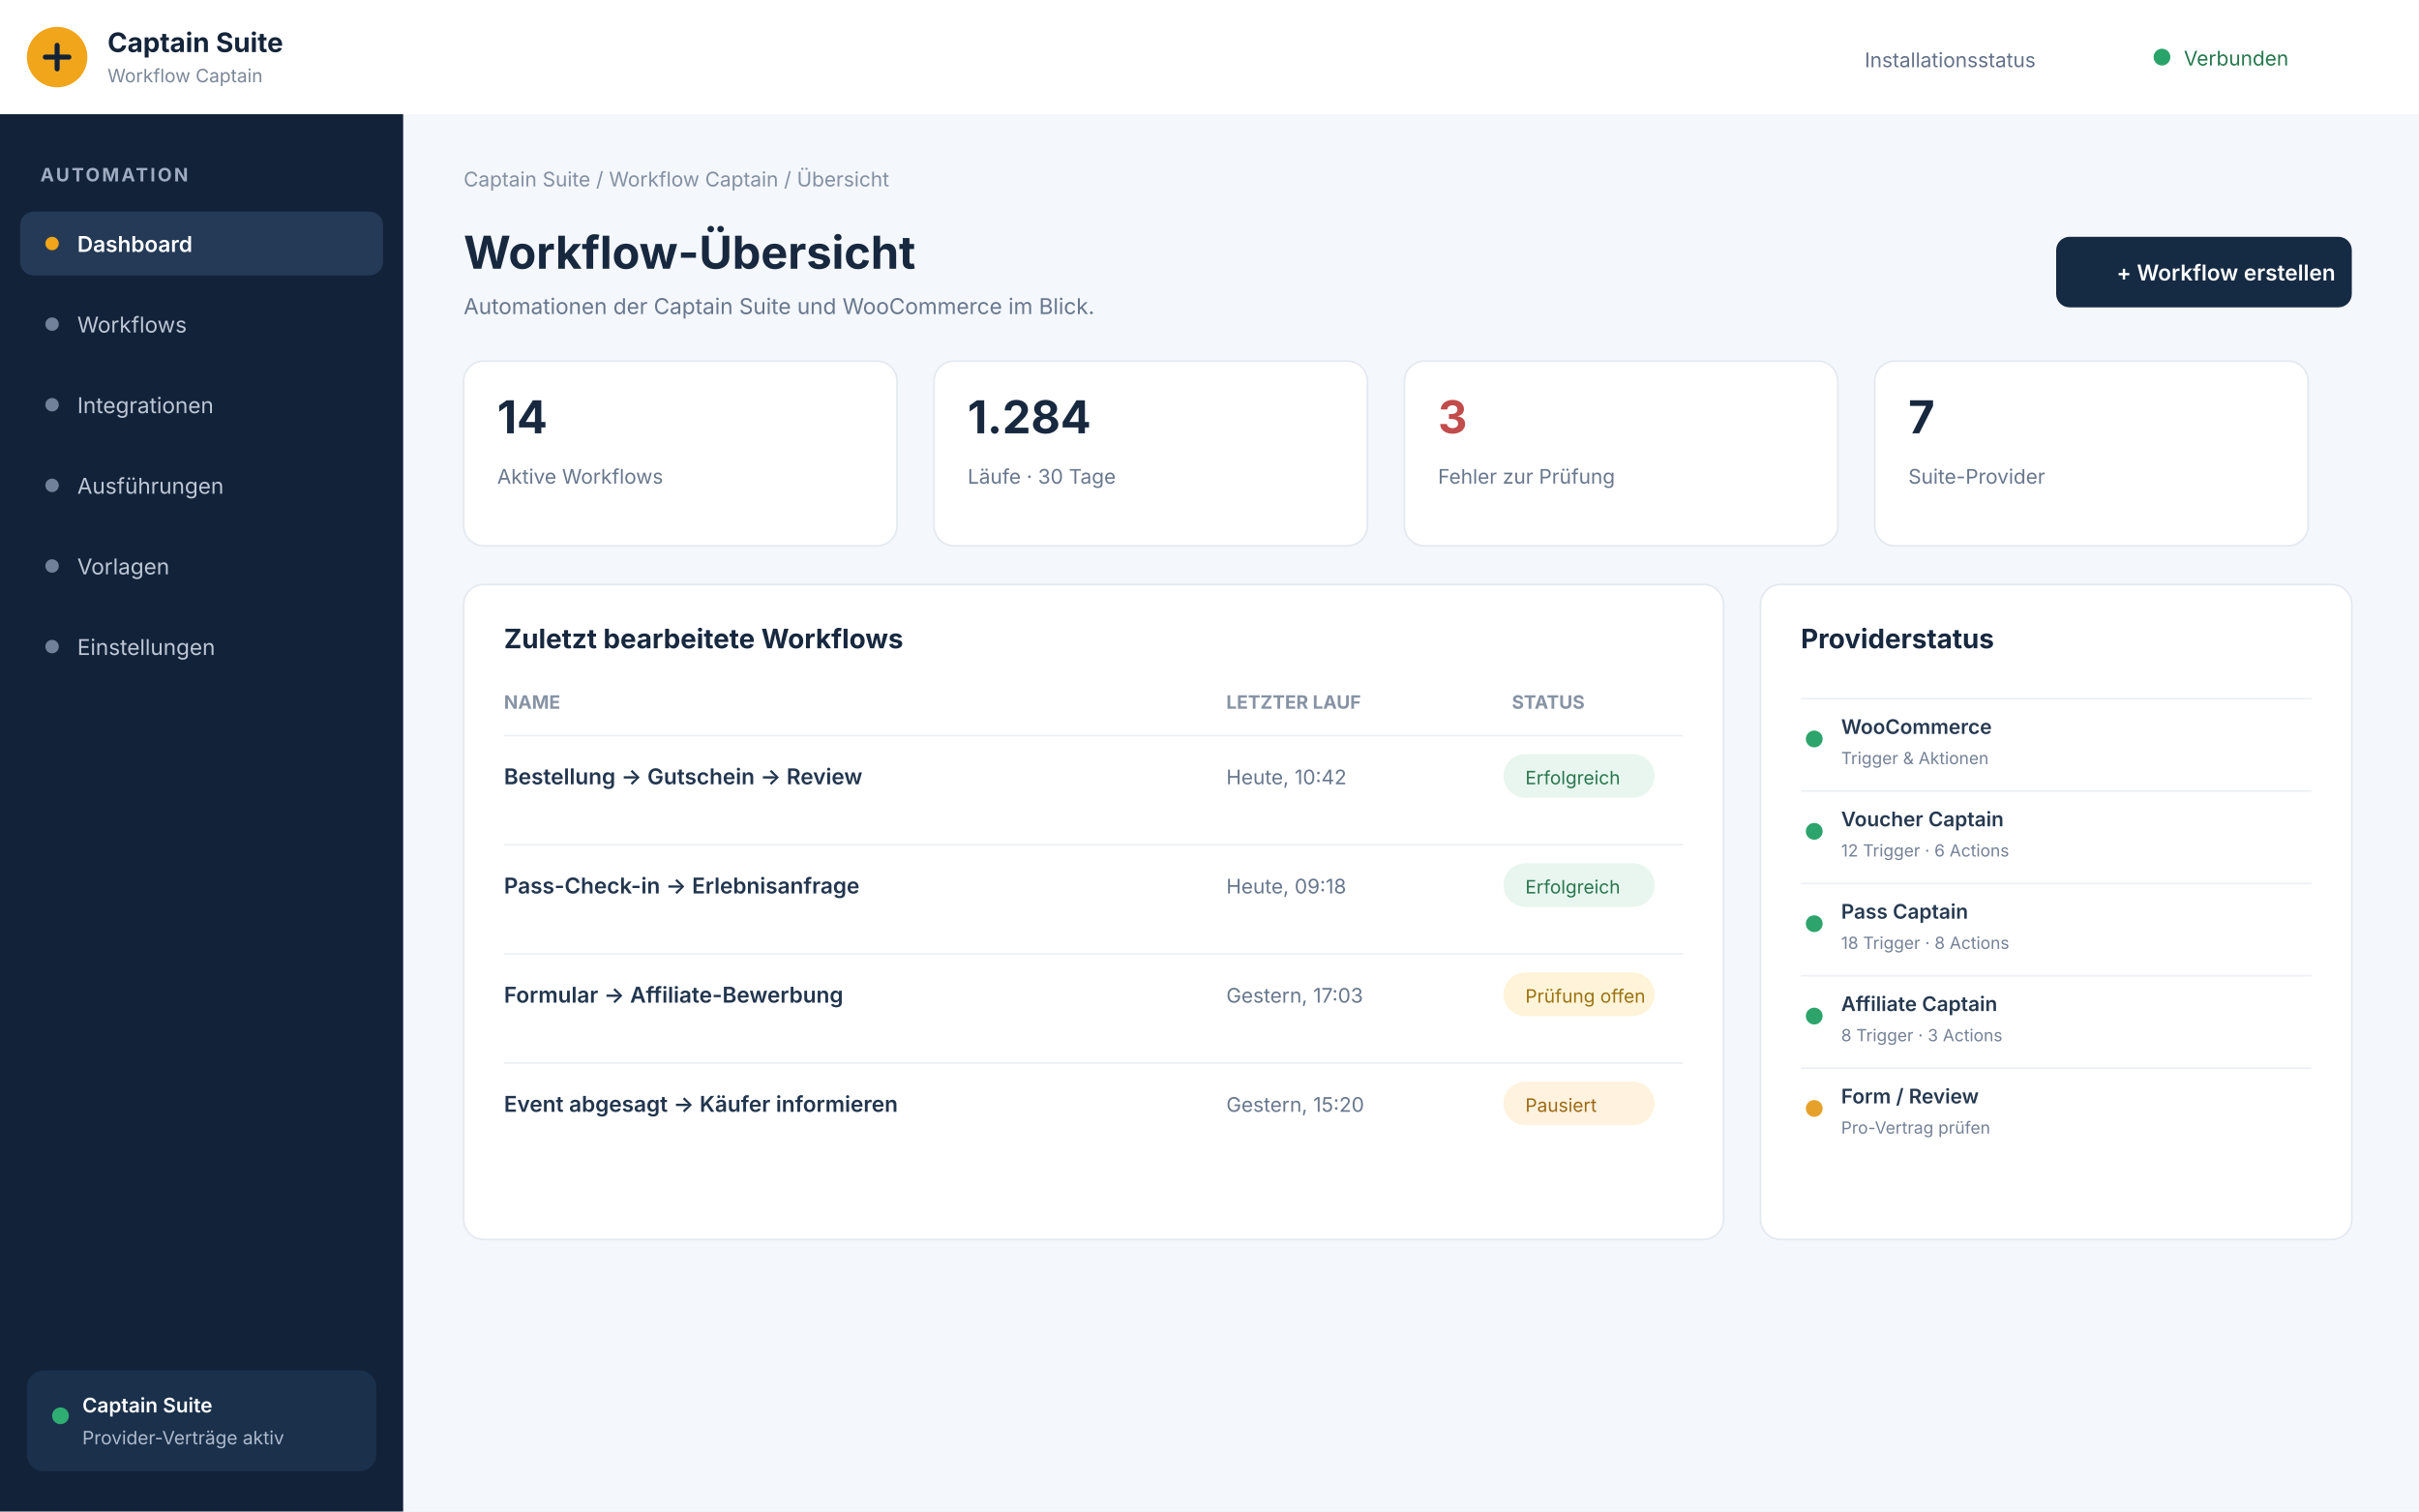
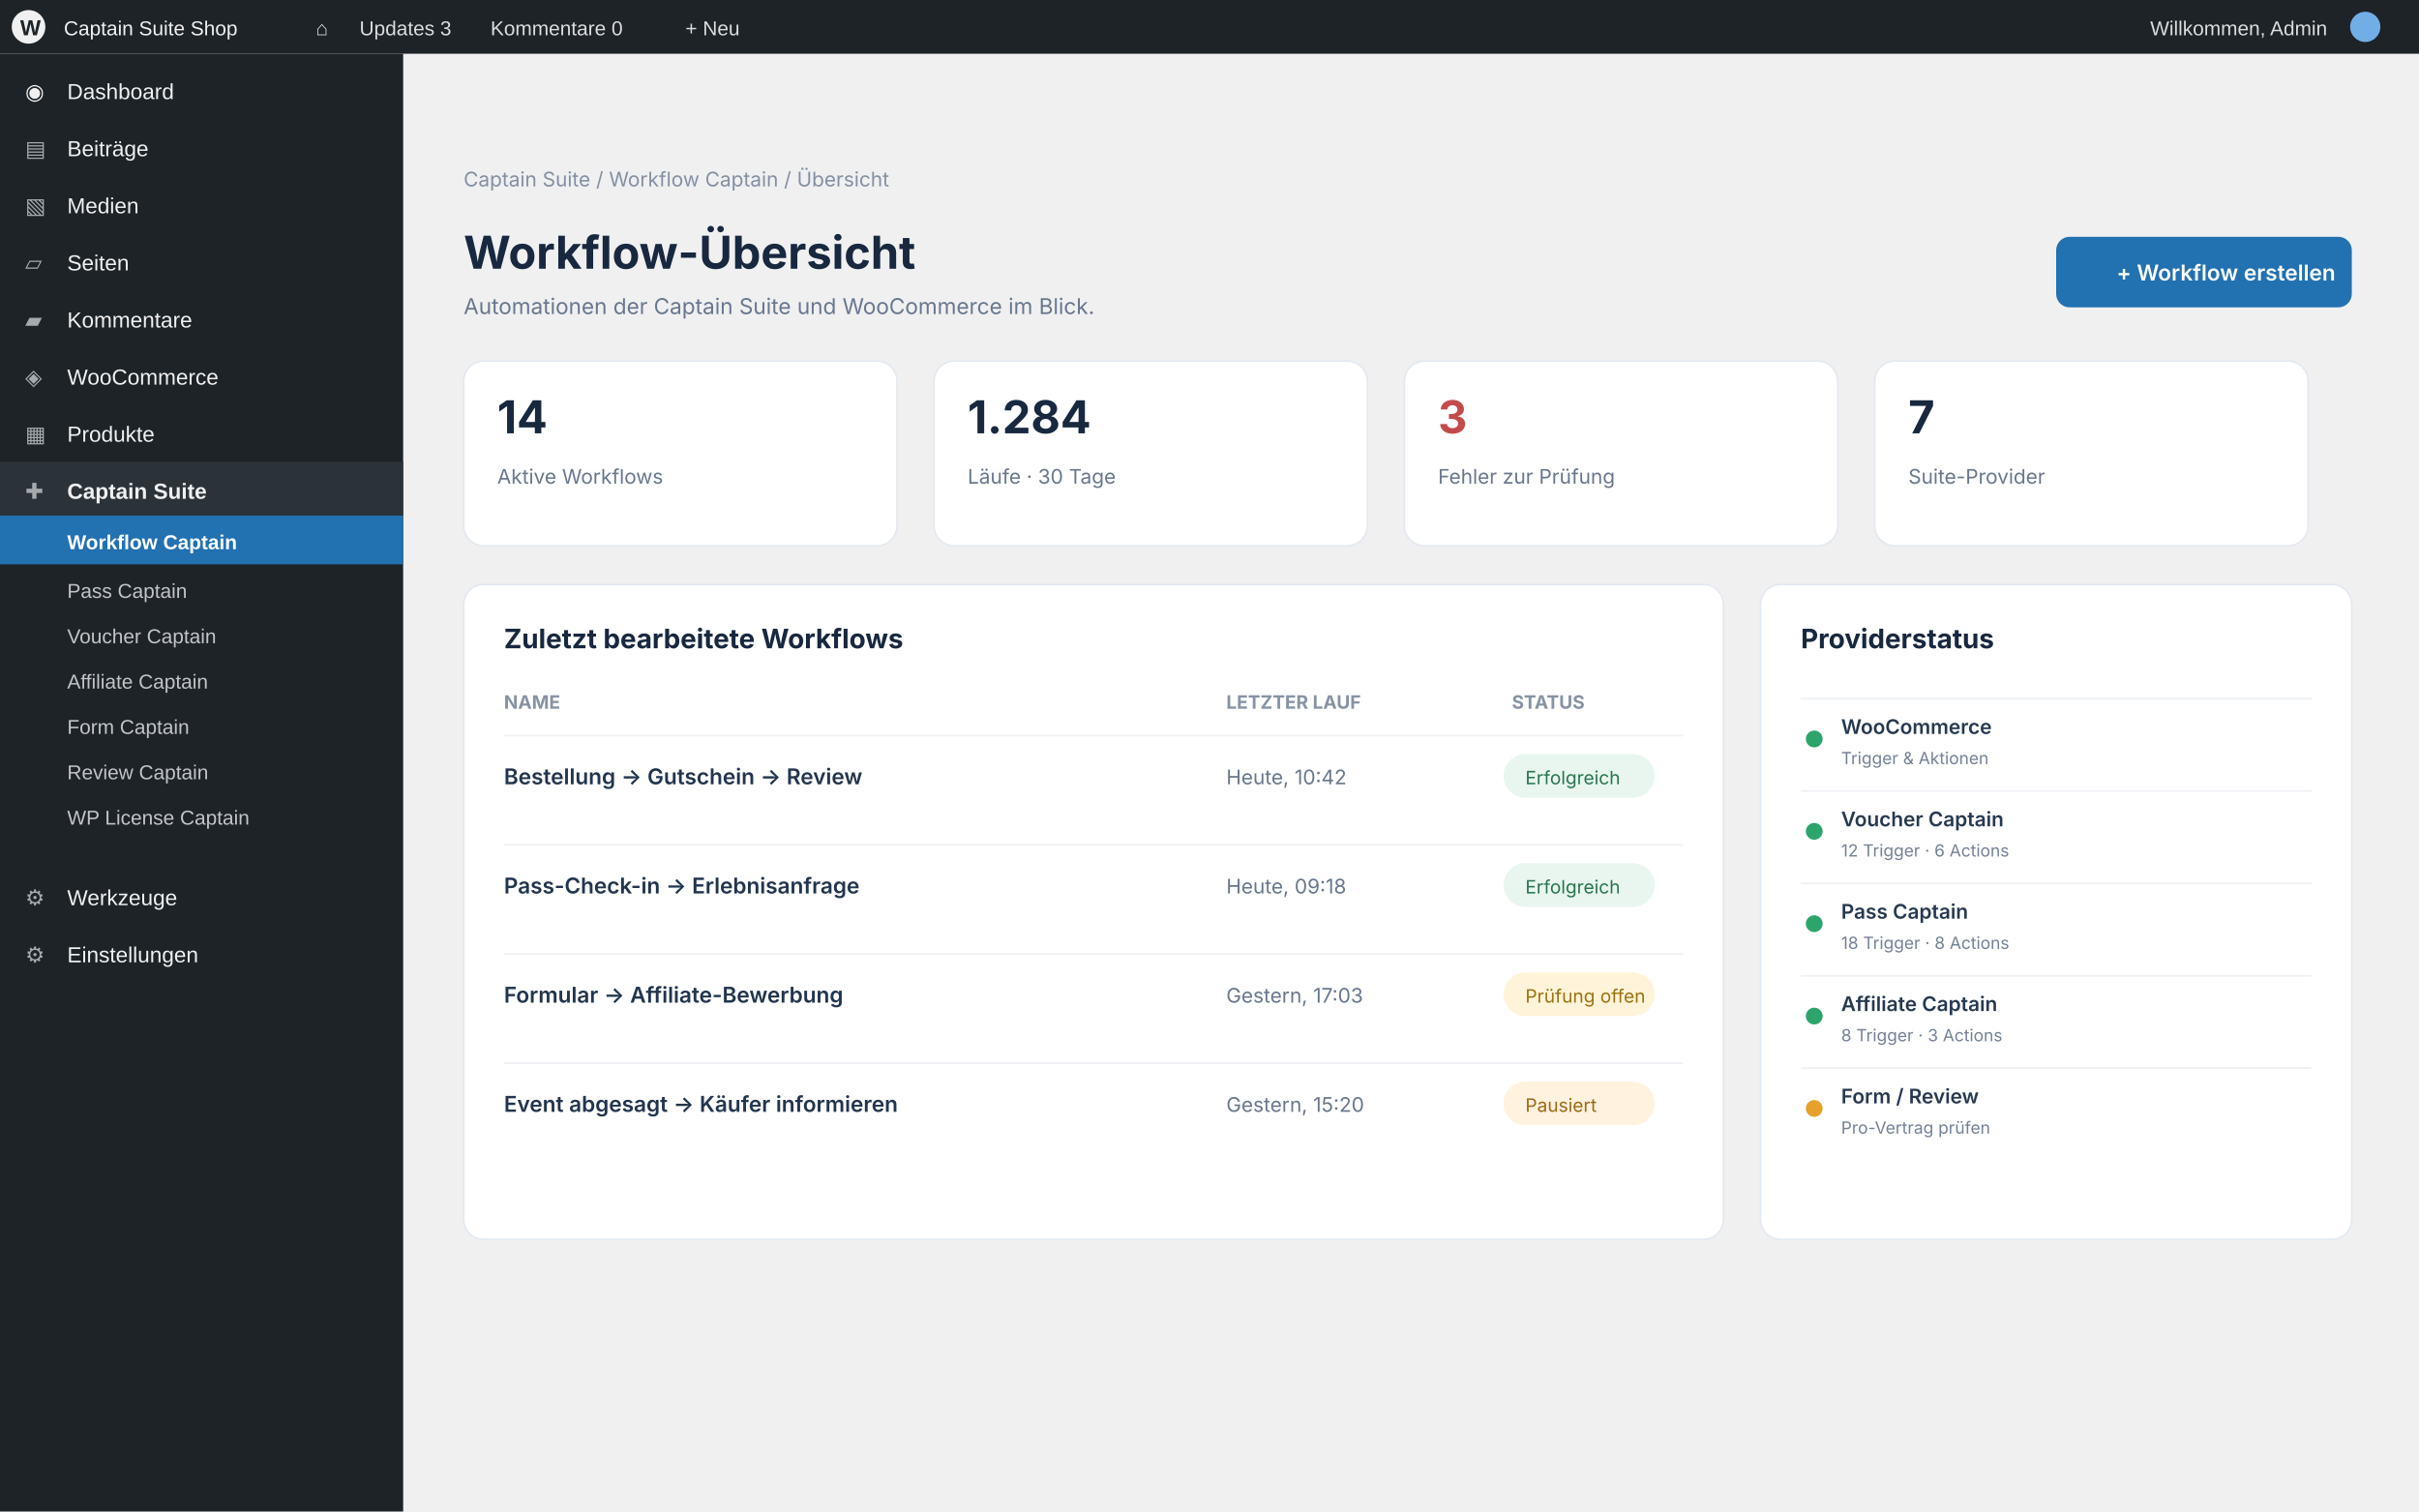
<svg xmlns="http://www.w3.org/2000/svg" width="1440" height="900" viewBox="0 0 1440 900">
-   <rect width="1440" height="900" fill="#f4f7fb" />
-   <rect width="1440" height="68" fill="#ffffff" />
-   <circle cx="34" cy="34" r="18" fill="#f0a51a" />
-   <path d="M27 34h14M34 27v14" stroke="#122239" stroke-width="3" stroke-linecap="round" />
-   <text x="64" y="31" font-family="Inter,Arial,sans-serif" font-size="16" font-weight="700" fill="#14243a">Captain Suite</text>
-   <text x="64" y="49" font-family="Inter,Arial,sans-serif" font-size="11" fill="#7b8798">Workflow Captain</text>
-   <text x="1110" y="40" font-family="Inter,Arial,sans-serif" font-size="12" fill="#637188">Installationsstatus</text>
-   <circle cx="1287" cy="34" r="5" fill="#29a36a" />
-   <text x="1300" y="39" font-family="Inter,Arial,sans-serif" font-size="12" fill="#24784f">Verbunden</text>
-   <rect x="0" y="68" width="240" height="832" fill="#122239" />
-   <text x="24" y="108" font-family="Inter,Arial,sans-serif" font-size="11" font-weight="700" letter-spacing="1.3" fill="#9eabc0">AUTOMATION</text>
-   <rect x="12" y="126" width="216" height="38" rx="8" fill="#243a56" />
-   <circle cx="31" cy="145" r="4" fill="#f0a51a" />
-   <text x="46" y="150" font-family="Inter,Arial,sans-serif" font-size="13" font-weight="600" fill="#ffffff">Dashboard</text>
-   <rect x="12" y="174" width="216" height="38" rx="8" fill="transparent" />
-   <circle cx="31" cy="193" r="4" fill="#718199" />
-   <text x="46" y="198" font-family="Inter,Arial,sans-serif" font-size="13" font-weight="400" fill="#bdc7d6">Workflows</text>
-   <rect x="12" y="222" width="216" height="38" rx="8" fill="transparent" />
-   <circle cx="31" cy="241" r="4" fill="#718199" />
-   <text x="46" y="246" font-family="Inter,Arial,sans-serif" font-size="13" font-weight="400" fill="#bdc7d6">Integrationen</text>
-   <rect x="12" y="270" width="216" height="38" rx="8" fill="transparent" />
-   <circle cx="31" cy="289" r="4" fill="#718199" />
-   <text x="46" y="294" font-family="Inter,Arial,sans-serif" font-size="13" font-weight="400" fill="#bdc7d6">Ausführungen</text>
-   <rect x="12" y="318" width="216" height="38" rx="8" fill="transparent" />
-   <circle cx="31" cy="337" r="4" fill="#718199" />
-   <text x="46" y="342" font-family="Inter,Arial,sans-serif" font-size="13" font-weight="400" fill="#bdc7d6">Vorlagen</text>
-   <rect x="12" y="366" width="216" height="38" rx="8" fill="transparent" />
-   <circle cx="31" cy="385" r="4" fill="#718199" />
-   <text x="46" y="390" font-family="Inter,Arial,sans-serif" font-size="13" font-weight="400" fill="#bdc7d6">Einstellungen</text>
-   <rect x="16" y="816" width="208" height="60" rx="10" fill="#1a304b" />
-   <circle cx="36" cy="843" r="5" fill="#30ad73" />
-   <text x="49" y="841" font-family="Inter,Arial,sans-serif" font-size="12" font-weight="600" fill="#ffffff">Captain Suite</text>
-   <text x="49" y="860" font-family="Inter,Arial,sans-serif" font-size="11" fill="#aebacd">Provider-Verträge aktiv</text>
+   <rect width="1440" height="900" fill="#f0f0f1" />
+   <rect width="1440" height="32" fill="#1d2327" />
+   <circle cx="17" cy="16" r="10" fill="#f0f0f1" />
+   <text x="12" y="21" font-family="-apple-system,BlinkMacSystemFont,Arial,sans-serif" font-size="13" font-weight="700" fill="#1d2327">W</text>
+   <text x="38" y="21" font-family="-apple-system,BlinkMacSystemFont,Arial,sans-serif" font-size="12" fill="#f0f0f1">Captain Suite Shop</text>
+   <text x="188" y="21" font-family="-apple-system,BlinkMacSystemFont,Arial,sans-serif" font-size="12" fill="#dcdcde">⌂</text>
+   <text x="214" y="21" font-family="-apple-system,BlinkMacSystemFont,Arial,sans-serif" font-size="12" fill="#dcdcde">Updates 3</text>
+   <text x="292" y="21" font-family="-apple-system,BlinkMacSystemFont,Arial,sans-serif" font-size="12" fill="#dcdcde">Kommentare 0</text>
+   <text x="408" y="21" font-family="-apple-system,BlinkMacSystemFont,Arial,sans-serif" font-size="12" fill="#dcdcde">+ Neu</text>
+   <text x="1280" y="21" font-family="-apple-system,BlinkMacSystemFont,Arial,sans-serif" font-size="12" fill="#dcdcde">Willkommen, Admin</text>
+   <circle cx="1408" cy="16" r="9" fill="#72aee6" />
+   <rect x="0" y="32" width="240" height="868" fill="#1d2327" />
+   <rect x="0" y="39" width="240" height="30" fill="transparent" />
+   <text x="15" y="59" font-family="-apple-system,BlinkMacSystemFont,Arial,sans-serif" font-size="13" fill="#f0f0f1">◉</text>
+   <text x="40" y="59" font-family="-apple-system,BlinkMacSystemFont,Arial,sans-serif" font-size="13" fill="#f0f0f1">Dashboard</text>
+   <text x="15" y="93" font-family="-apple-system,BlinkMacSystemFont,Arial,sans-serif" font-size="13" fill="#a7aaad">▤</text>
+   <text x="40" y="93" font-family="-apple-system,BlinkMacSystemFont,Arial,sans-serif" font-size="13" fill="#f0f0f1">Beiträge</text>
+   <text x="15" y="127" font-family="-apple-system,BlinkMacSystemFont,Arial,sans-serif" font-size="13" fill="#a7aaad">▧</text>
+   <text x="40" y="127" font-family="-apple-system,BlinkMacSystemFont,Arial,sans-serif" font-size="13" fill="#f0f0f1">Medien</text>
+   <text x="15" y="161" font-family="-apple-system,BlinkMacSystemFont,Arial,sans-serif" font-size="13" fill="#a7aaad">▱</text>
+   <text x="40" y="161" font-family="-apple-system,BlinkMacSystemFont,Arial,sans-serif" font-size="13" fill="#f0f0f1">Seiten</text>
+   <text x="15" y="195" font-family="-apple-system,BlinkMacSystemFont,Arial,sans-serif" font-size="13" fill="#a7aaad">▰</text>
+   <text x="40" y="195" font-family="-apple-system,BlinkMacSystemFont,Arial,sans-serif" font-size="13" fill="#f0f0f1">Kommentare</text>
+   <text x="15" y="229" font-family="-apple-system,BlinkMacSystemFont,Arial,sans-serif" font-size="13" fill="#a7aaad">◈</text>
+   <text x="40" y="229" font-family="-apple-system,BlinkMacSystemFont,Arial,sans-serif" font-size="13" fill="#f0f0f1">WooCommerce</text>
+   <text x="15" y="263" font-family="-apple-system,BlinkMacSystemFont,Arial,sans-serif" font-size="13" fill="#a7aaad">▦</text>
+   <text x="40" y="263" font-family="-apple-system,BlinkMacSystemFont,Arial,sans-serif" font-size="13" fill="#f0f0f1">Produkte</text>
+   <rect x="0" y="275" width="240" height="32" fill="#2c3338" />
+   <text x="15" y="297" font-family="-apple-system,BlinkMacSystemFont,Arial,sans-serif" font-size="13" fill="#a7aaad">✚</text>
+   <text x="40" y="297" font-family="-apple-system,BlinkMacSystemFont,Arial,sans-serif" font-size="13" font-weight="600" fill="#f0f0f1">Captain Suite</text>
+   <rect x="0" y="307" width="240" height="29" fill="#2271b1" />
+   <text x="40" y="327" font-family="-apple-system,BlinkMacSystemFont,Arial,sans-serif" font-size="12" font-weight="600" fill="#ffffff">Workflow Captain</text>
+   <text x="40" y="356" font-family="-apple-system,BlinkMacSystemFont,Arial,sans-serif" font-size="12" fill="#c3c4c7">Pass Captain</text>
+   <text x="40" y="383" font-family="-apple-system,BlinkMacSystemFont,Arial,sans-serif" font-size="12" fill="#c3c4c7">Voucher Captain</text>
+   <text x="40" y="410" font-family="-apple-system,BlinkMacSystemFont,Arial,sans-serif" font-size="12" fill="#c3c4c7">Affiliate Captain</text>
+   <text x="40" y="437" font-family="-apple-system,BlinkMacSystemFont,Arial,sans-serif" font-size="12" fill="#c3c4c7">Form Captain</text>
+   <text x="40" y="464" font-family="-apple-system,BlinkMacSystemFont,Arial,sans-serif" font-size="12" fill="#c3c4c7">Review Captain</text>
+   <text x="40" y="491" font-family="-apple-system,BlinkMacSystemFont,Arial,sans-serif" font-size="12" fill="#c3c4c7">WP License Captain</text>
+   <text x="15" y="539" font-family="-apple-system,BlinkMacSystemFont,Arial,sans-serif" font-size="13" fill="#a7aaad">⚙</text>
+   <text x="40" y="539" font-family="-apple-system,BlinkMacSystemFont,Arial,sans-serif" font-size="13" fill="#f0f0f1">Werkzeuge</text>
+   <text x="15" y="573" font-family="-apple-system,BlinkMacSystemFont,Arial,sans-serif" font-size="13" fill="#a7aaad">⚙</text>
+   <text x="40" y="573" font-family="-apple-system,BlinkMacSystemFont,Arial,sans-serif" font-size="13" fill="#f0f0f1">Einstellungen</text>
  <text x="276" y="111" font-family="Inter,Arial,sans-serif" font-size="12" fill="#8390a2">Captain Suite / Workflow Captain / Übersicht</text>
  <text x="276" y="160" font-family="Inter,Arial,sans-serif" font-size="27" font-weight="700" fill="#17283f">Workflow-Übersicht</text>
  <text x="276" y="187" font-family="Inter,Arial,sans-serif" font-size="13" fill="#68778d">Automationen der Captain Suite und WooCommerce im Blick.</text>
-   <rect x="1224" y="141" width="176" height="42" rx="8" fill="#152a43" />
+   <rect x="1224" y="141" width="176" height="42" rx="8" fill="#2271b1" />
  <text x="1260" y="167" font-family="Inter,Arial,sans-serif" font-size="13" font-weight="600" fill="#fff">+ Workflow erstellen</text>
  <rect x="276" y="215" width="258" height="110" rx="12" fill="#ffffff" stroke="#e3e9f0" />
  <text x="296" y="258" font-family="Inter,Arial,sans-serif" font-size="27" font-weight="700" fill="#17283f">14</text>
  <text x="296" y="288" font-family="Inter,Arial,sans-serif" font-size="12" fill="#68778d">Aktive Workflows</text>
  <rect x="556" y="215" width="258" height="110" rx="12" fill="#ffffff" stroke="#e3e9f0" />
  <text x="576" y="258" font-family="Inter,Arial,sans-serif" font-size="27" font-weight="700" fill="#17283f">1.284</text>
  <text x="576" y="288" font-family="Inter,Arial,sans-serif" font-size="12" fill="#68778d">Läufe · 30 Tage</text>
  <rect x="836" y="215" width="258" height="110" rx="12" fill="#ffffff" stroke="#e3e9f0" />
  <text x="856" y="258" font-family="Inter,Arial,sans-serif" font-size="27" font-weight="700" fill="#c24b4b">3</text>
  <text x="856" y="288" font-family="Inter,Arial,sans-serif" font-size="12" fill="#68778d">Fehler zur Prüfung</text>
  <rect x="1116" y="215" width="258" height="110" rx="12" fill="#ffffff" stroke="#e3e9f0" />
  <text x="1136" y="258" font-family="Inter,Arial,sans-serif" font-size="27" font-weight="700" fill="#17283f">7</text>
  <text x="1136" y="288" font-family="Inter,Arial,sans-serif" font-size="12" fill="#68778d">Suite-Provider</text>
  <rect x="276" y="348" width="750" height="390" rx="12" fill="#fff" stroke="#e3e9f0" />
  <text x="300" y="386" font-family="Inter,Arial,sans-serif" font-size="16" font-weight="700" fill="#17283f">Zuletzt bearbeitete Workflows</text>
  <text x="300" y="422" font-family="Inter,Arial,sans-serif" font-size="11" font-weight="700" fill="#8793a4">NAME</text>
  <text x="730" y="422" font-family="Inter,Arial,sans-serif" font-size="11" font-weight="700" fill="#8793a4">LETZTER LAUF</text>
  <text x="900" y="422" font-family="Inter,Arial,sans-serif" font-size="11" font-weight="700" fill="#8793a4">STATUS</text>
  <line x1="300" y1="438" x2="1002" y2="438" stroke="#edf0f4" />
  <text x="300" y="467" font-family="Inter,Arial,sans-serif" font-size="13" font-weight="600" fill="#22354e">Bestellung → Gutschein → Review</text>
  <text x="730" y="467" font-family="Inter,Arial,sans-serif" font-size="12" fill="#68778d">Heute, 10:42</text>
  <rect x="895" y="449" width="90" height="26" rx="13" fill="#e8f6ef" />
  <text x="908" y="467" font-family="Inter,Arial,sans-serif" font-size="11" fill="#28764e">Erfolgreich</text>
  <line x1="300" y1="503" x2="1002" y2="503" stroke="#edf0f4" />
  <text x="300" y="532" font-family="Inter,Arial,sans-serif" font-size="13" font-weight="600" fill="#22354e">Pass-Check-in → Erlebnisanfrage</text>
  <text x="730" y="532" font-family="Inter,Arial,sans-serif" font-size="12" fill="#68778d">Heute, 09:18</text>
  <rect x="895" y="514" width="90" height="26" rx="13" fill="#e8f6ef" />
  <text x="908" y="532" font-family="Inter,Arial,sans-serif" font-size="11" fill="#28764e">Erfolgreich</text>
  <line x1="300" y1="568" x2="1002" y2="568" stroke="#edf0f4" />
  <text x="300" y="597" font-family="Inter,Arial,sans-serif" font-size="13" font-weight="600" fill="#22354e">Formular → Affiliate-Bewerbung</text>
  <text x="730" y="597" font-family="Inter,Arial,sans-serif" font-size="12" fill="#68778d">Gestern, 17:03</text>
  <rect x="895" y="579" width="90" height="26" rx="13" fill="#fff4d9" />
  <text x="908" y="597" font-family="Inter,Arial,sans-serif" font-size="11" fill="#9b7210">Prüfung offen</text>
  <line x1="300" y1="633" x2="1002" y2="633" stroke="#edf0f4" />
  <text x="300" y="662" font-family="Inter,Arial,sans-serif" font-size="13" font-weight="600" fill="#22354e">Event abgesagt → Käufer informieren</text>
  <text x="730" y="662" font-family="Inter,Arial,sans-serif" font-size="12" fill="#68778d">Gestern, 15:20</text>
  <rect x="895" y="644" width="90" height="26" rx="13" fill="#fff2de" />
  <text x="908" y="662" font-family="Inter,Arial,sans-serif" font-size="11" fill="#9d6814">Pausiert</text>
  <rect x="1048" y="348" width="352" height="390" rx="12" fill="#fff" stroke="#e3e9f0" />
  <text x="1072" y="386" font-family="Inter,Arial,sans-serif" font-size="16" font-weight="700" fill="#17283f">Providerstatus</text>
  <line x1="1072" y1="416" x2="1376" y2="416" stroke="#edf0f4" />
  <circle cx="1080" cy="440" r="5" fill="#2ca46b" />
  <text x="1096" y="437" font-family="Inter,Arial,sans-serif" font-size="12" font-weight="600" fill="#263950">WooCommerce</text>
  <text x="1096" y="455" font-family="Inter,Arial,sans-serif" font-size="10" fill="#748196">Trigger &amp; Aktionen</text>
  <line x1="1072" y1="471" x2="1376" y2="471" stroke="#edf0f4" />
  <circle cx="1080" cy="495" r="5" fill="#2ca46b" />
  <text x="1096" y="492" font-family="Inter,Arial,sans-serif" font-size="12" font-weight="600" fill="#263950">Voucher Captain</text>
  <text x="1096" y="510" font-family="Inter,Arial,sans-serif" font-size="10" fill="#748196">12 Trigger · 6 Actions</text>
  <line x1="1072" y1="526" x2="1376" y2="526" stroke="#edf0f4" />
  <circle cx="1080" cy="550" r="5" fill="#2ca46b" />
  <text x="1096" y="547" font-family="Inter,Arial,sans-serif" font-size="12" font-weight="600" fill="#263950">Pass Captain</text>
  <text x="1096" y="565" font-family="Inter,Arial,sans-serif" font-size="10" fill="#748196">18 Trigger · 8 Actions</text>
  <line x1="1072" y1="581" x2="1376" y2="581" stroke="#edf0f4" />
  <circle cx="1080" cy="605" r="5" fill="#2ca46b" />
  <text x="1096" y="602" font-family="Inter,Arial,sans-serif" font-size="12" font-weight="600" fill="#263950">Affiliate Captain</text>
  <text x="1096" y="620" font-family="Inter,Arial,sans-serif" font-size="10" fill="#748196">8 Trigger · 3 Actions</text>
  <line x1="1072" y1="636" x2="1376" y2="636" stroke="#edf0f4" />
  <circle cx="1080" cy="660" r="5" fill="#e6a12b" />
  <text x="1096" y="657" font-family="Inter,Arial,sans-serif" font-size="12" font-weight="600" fill="#263950">Form / Review</text>
  <text x="1096" y="675" font-family="Inter,Arial,sans-serif" font-size="10" fill="#748196">Pro-Vertrag prüfen</text>
</svg>
